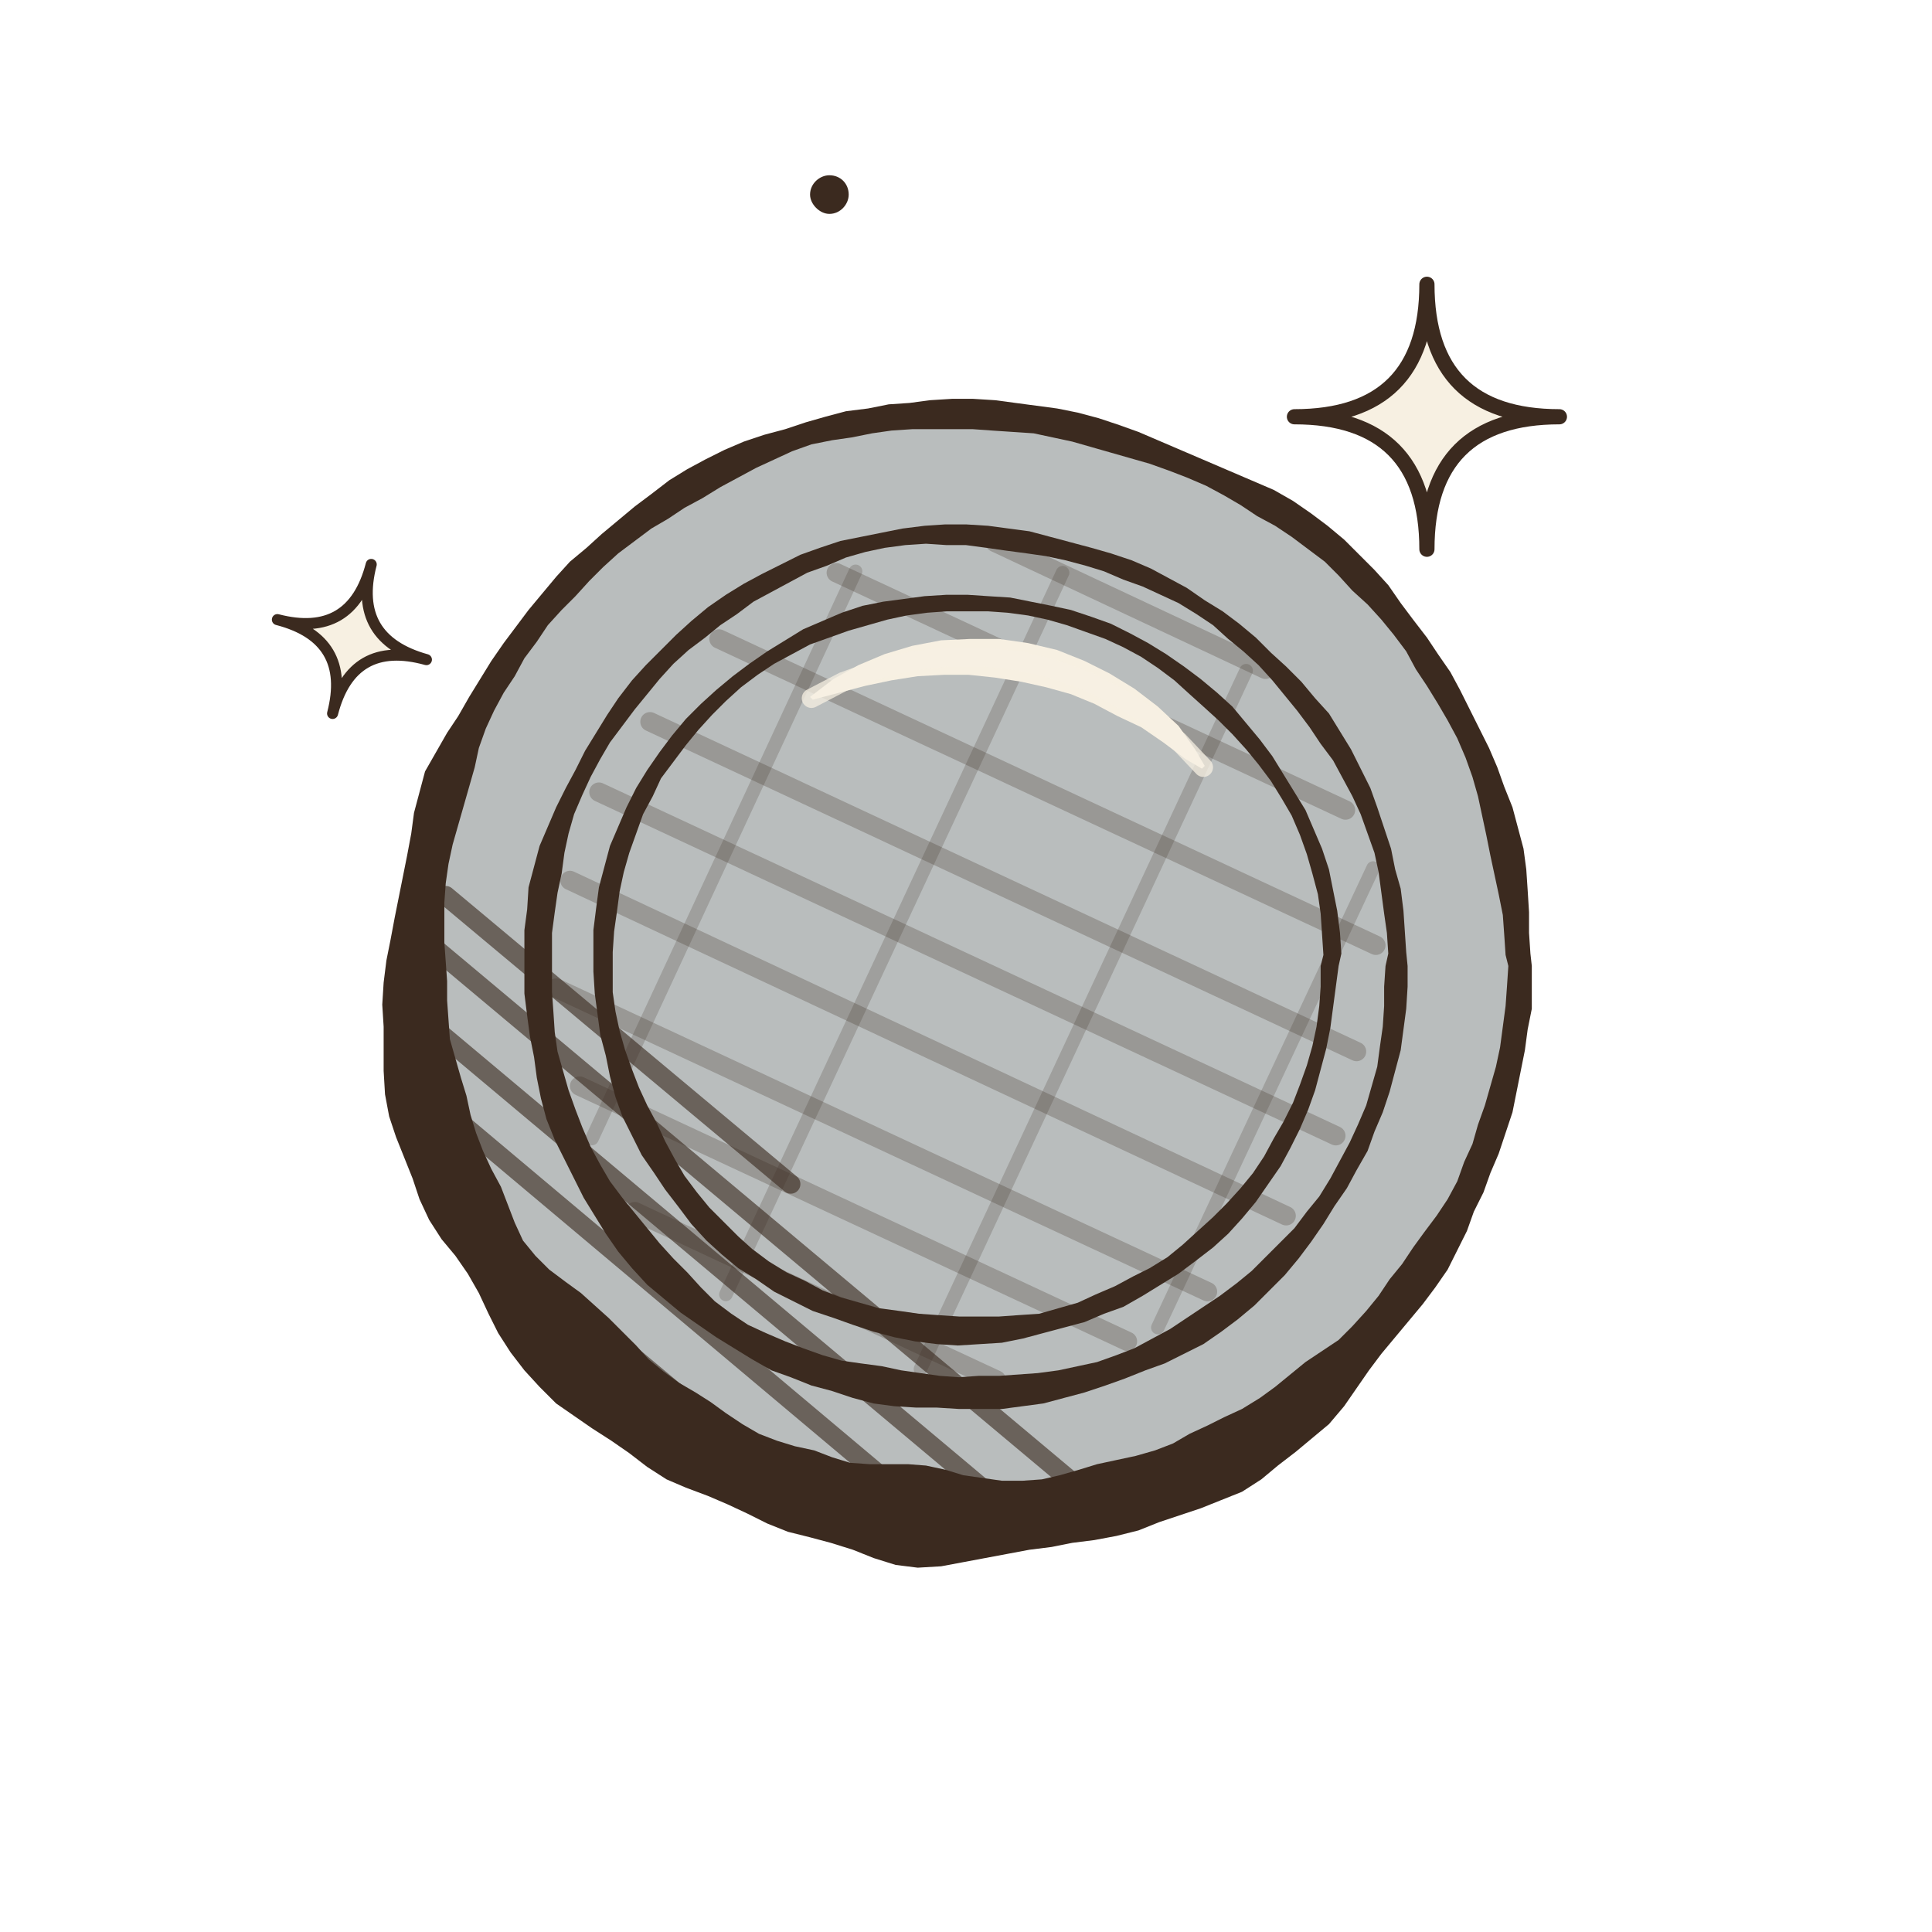
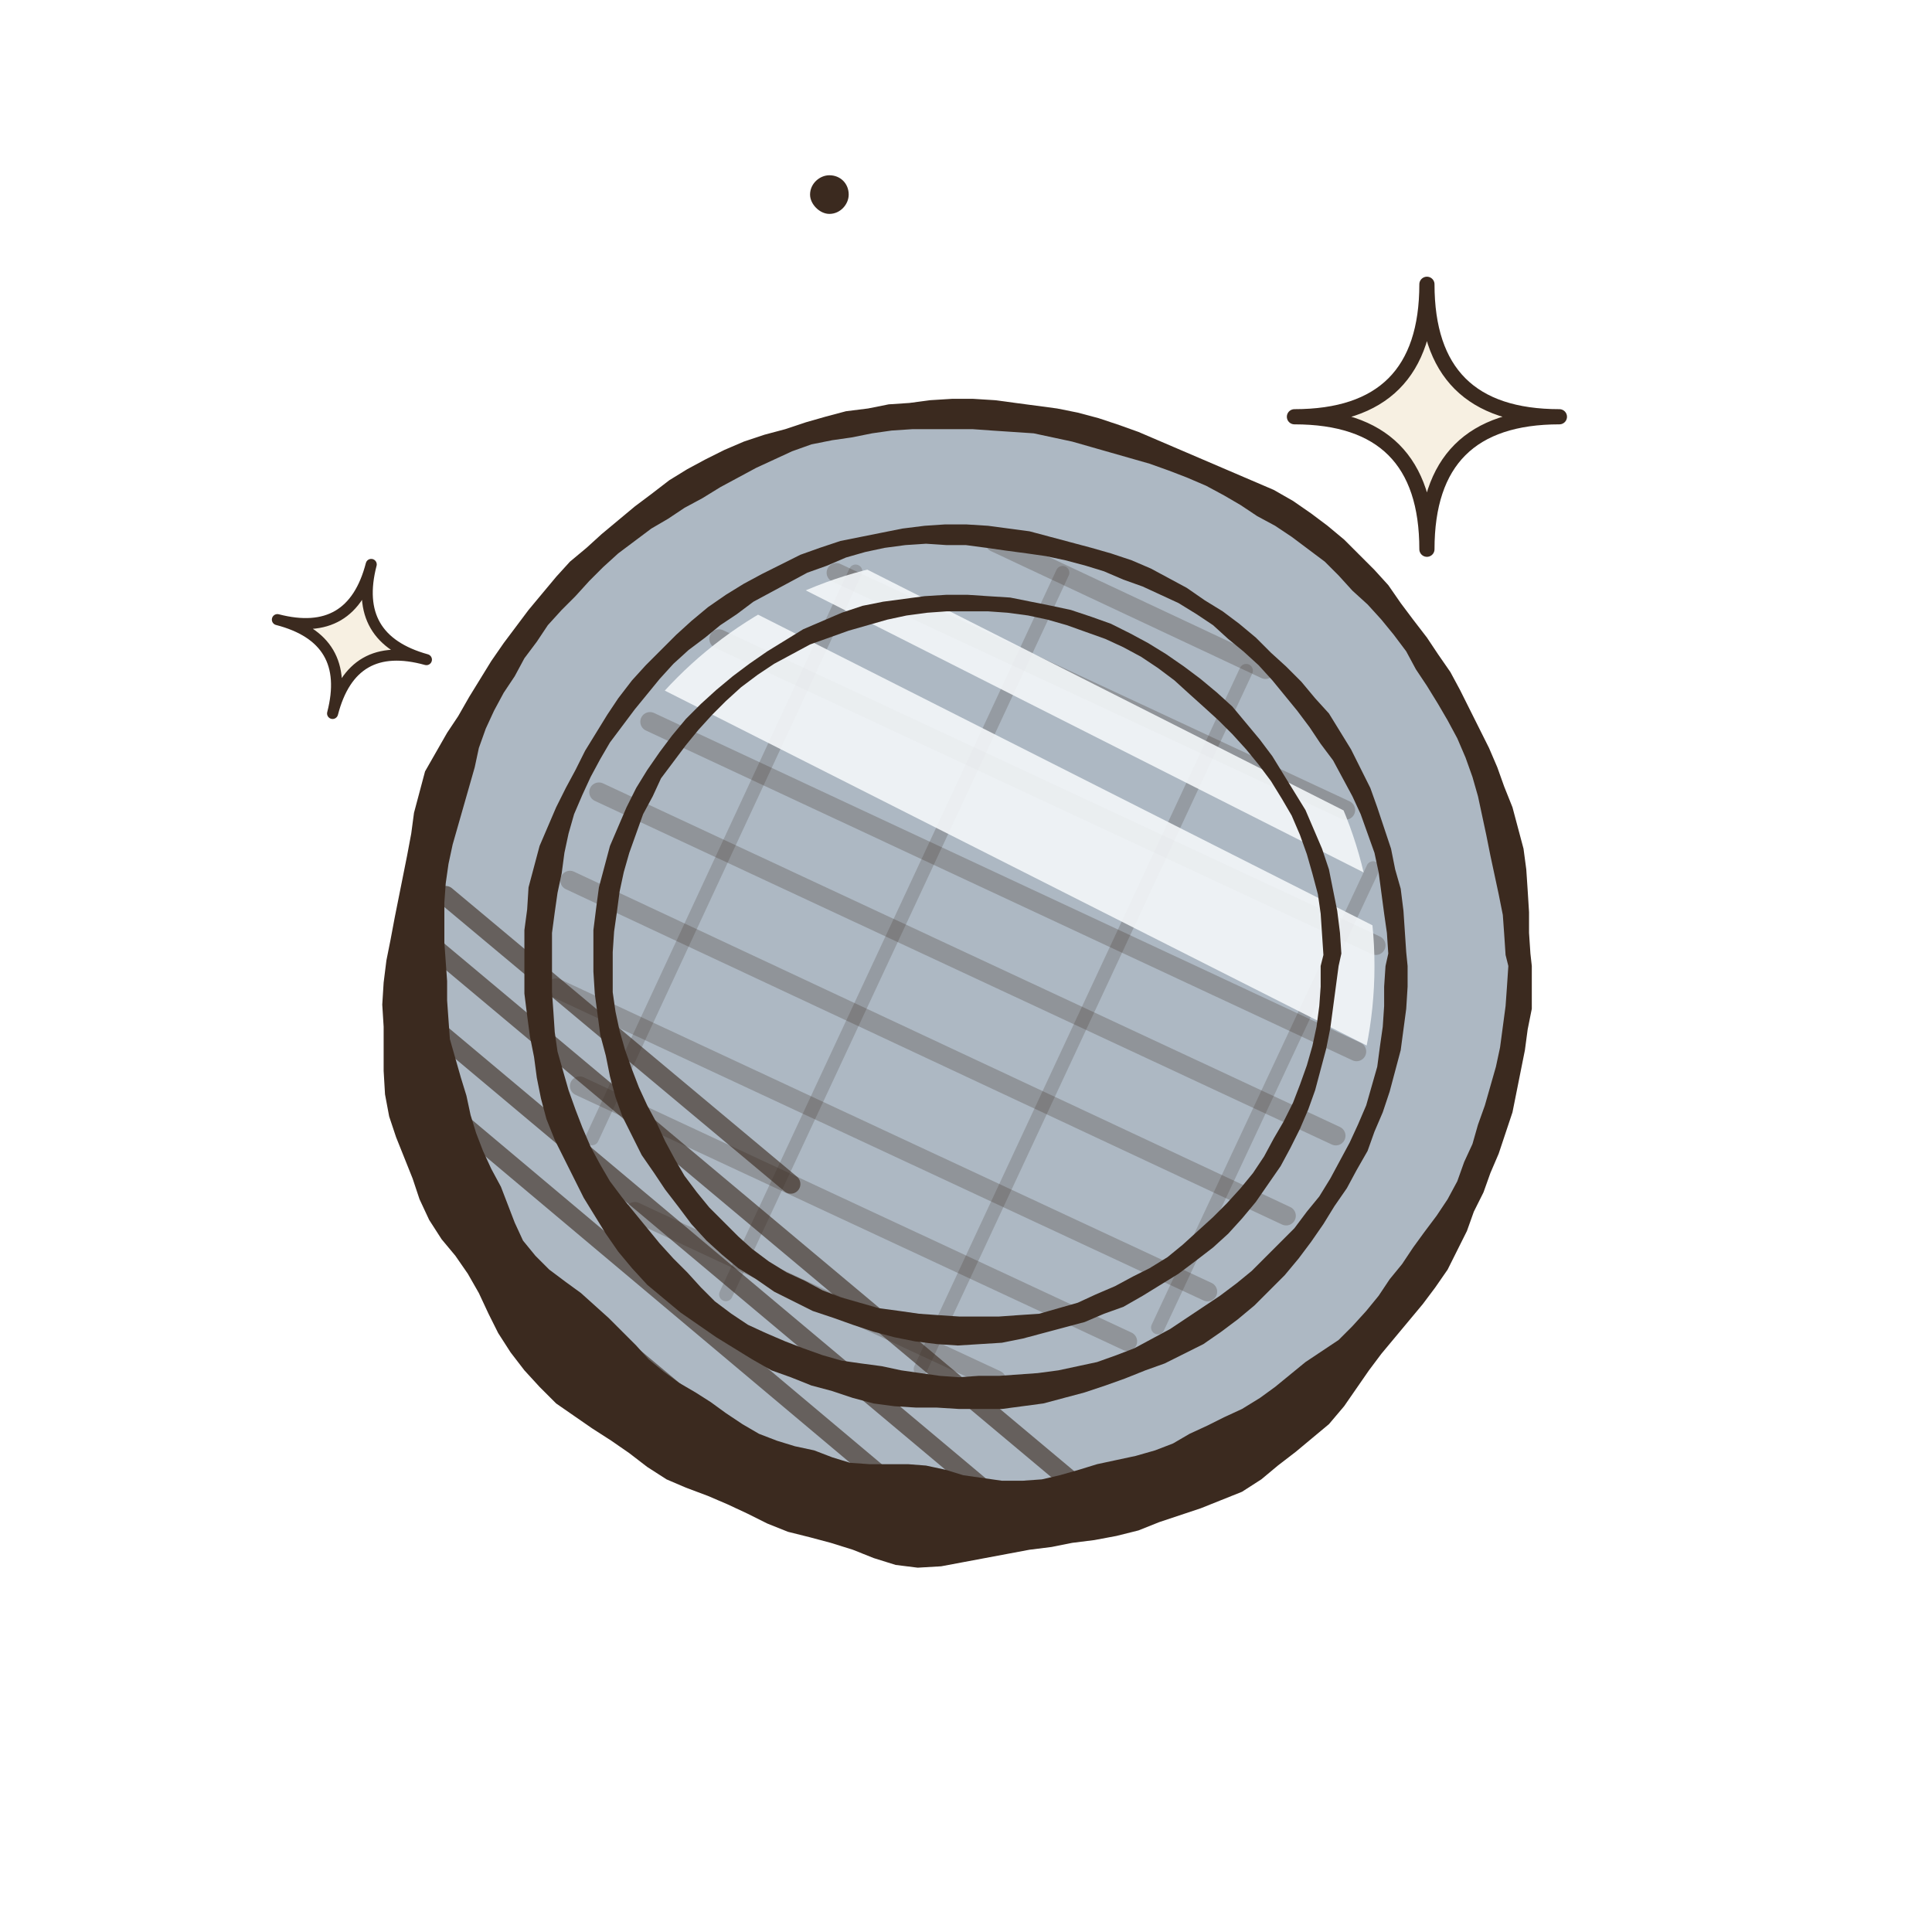
<svg xmlns="http://www.w3.org/2000/svg" viewBox="0 0 140 140" width="140" height="140">
-   <path d="M110 70C110 92.1 92.1 110 70 110C47.9 110 30 92.1 30 70C30 47.9 47.9 30 70 30C92.1 30 110 47.9 110 70Z" fill="#B9BDBD" />
+   <path d="M110 70C110 92.1 92.1 110 70 110C47.9 110 30 92.1 30 70C30 47.9 47.9 30 70 30C92.1 30 110 47.9 110 70Z" fill="#ADB8C3" />
  <path d="M72.1 39.3L91.7 48.5M60.6 41.5L97.5 58.7M52.1 46.3L99.7 68.5M47.1 52.3L98.3 76.2M43.4 57.4L96.8 82.3M41.3 63.8L93.2 88.1M40.3 71.6L87.5 93.6M42 78.7L81.7 97.2M46 87.8L72.2 100" fill="none" stroke="#3B2A1F" stroke-opacity="0.25" stroke-width="1.4" stroke-linecap="round" />
  <path d="M99.5 62.9L83.9 96.2M90.3 48.6L66.7 99.2M77 41.5L52.6 93.8M62 41.4L42.9 82.5" fill="none" stroke="#3B2A1F" stroke-opacity="0.2" stroke-width="0.98" stroke-linecap="round" />
+   <clipPath id="c49">
+     <path d="M99.6 70C99.6 86.3 86.3 99.6 70 99.6C53.7 99.6 40.4 86.3 40.4 70C40.4 53.7 53.7 40.4 70 40.4C86.3 40.4 99.6 53.7 99.6 70Z" />
+   </clipPath>
+   <path d="M41.6 37.8L112.8 73.8L109.2 80.9L38 44.9ZM44.5 32L115.7 68L114.2 71L43 35Z" fill="#F4F7FA" fill-opacity="0.9" clip-path="url(#c49)" />
  <path d="M32.3 64.9L57.3 85.8M31.5 68.7L77.7 107.4M31.2 74.3L72.1 108.6M32.7 80.8L65.9 108.7M36.4 90.4L55.9 106.7" fill="none" stroke="#3B2A1F" stroke-opacity="0.62" stroke-width="1.4" stroke-linecap="round" />
-   <path d="M58.7 50.5L60.4 49.2L62.2 48.2L64.1 47.4L66.1 46.8L68.2 46.4L70.3 46.3L72.4 46.3L74.5 46.6L76.6 47.1L78.6 47.9L80.4 48.8L82.2 49.9L83.9 51.2L85.4 52.6L86.6 54.3L87.3 55.5L87.1 55.7L85.9 55L84.3 53.8L82.7 52.7L81 51.9L79.3 51L77.6 50.3L75.8 49.8L74 49.4L72.1 49.1L70.2 48.9L68.4 48.9L66.5 49L64.6 49.3L62.7 49.7L60.8 50.2L58.9 50.7Z" fill="#F7F0E2" />
-   <path d="M58.8 50.6L61.1 49.4L63.6 48.5L66.1 47.9L68.7 47.6L71.3 47.6L73.9 47.9L76.4 48.5L78.9 49.4L81.2 50.6L83.4 52L85.4 53.7L87.2 55.6" fill="none" stroke="#F7F0E2" stroke-opacity="0.75" stroke-width="1.4" stroke-linecap="round" />
  <path d="M111 70L111 71.5L111 73.1L110.7 74.6L110.5 76.1L110.2 77.6L109.9 79.1L109.6 80.6L109.1 82.1L108.6 83.6L108 85L107.5 86.4L106.8 87.8L106.3 89.2L105.6 90.6L104.9 92L104 93.3L103.1 94.5L102.1 95.7L101.1 96.9L100.1 98.1L99.2 99.3L98.3 100.6L97.4 101.9L96.3 103.2L95.1 104.2L93.9 105.2L92.6 106.2L91.4 107.2L90 108.1L88.5 108.7L87 109.3L85.5 109.8L84 110.3L82.5 110.9L80.9 111.3L79.3 111.6L77.7 111.8L76.2 112.1L74.6 112.3L73 112.6L71.4 112.9L69.8 113.2L68.2 113.5L66.5 113.6L64.9 113.4L63.3 112.9L61.8 112.3L60.2 111.8L58.7 111.4L57.1 111L55.6 110.4L54.2 109.7L52.7 109L51.3 108.4L49.7 107.8L48.3 107.2L46.9 106.3L45.6 105.3L44.3 104.4L42.9 103.5L41.6 102.6L40.3 101.7L39.1 100.5L38 99.3L37 98L36.1 96.6L35.4 95.2L34.7 93.7L33.9 92.3L33 91L32 89.8L31.1 88.4L30.4 86.9L29.9 85.4L29.3 83.9L28.7 82.4L28.2 80.9L27.9 79.3L27.8 77.6L27.8 76L27.8 74.4L27.7 72.8L27.8 71.2L28 69.6L28.3 68.1L28.6 66.5L28.9 65L29.2 63.5L29.5 62L29.8 60.4L30 58.9L30.4 57.4L30.8 55.9L31.6 54.5L32.4 53.1L33.2 51.9L34 50.5L34.8 49.2L35.6 47.9L36.5 46.6L37.4 45.4L38.3 44.2L39.3 43L40.3 41.8L41.3 40.7L42.5 39.7L43.6 38.7L44.8 37.7L46 36.7L47.2 35.8L48.5 34.8L49.8 34L51.1 33.3L52.5 32.6L53.9 32L55.4 31.5L56.9 31.1L58.4 30.6L59.8 30.2L61.3 29.8L62.9 29.6L64.4 29.3L65.9 29.2L67.4 29L69 28.9L70.5 28.9L72.1 29L73.6 29.2L75.1 29.4L76.6 29.6L78.1 29.9L79.6 30.3L81.1 30.8L82.5 31.3L83.9 31.9L85.3 32.5L86.7 33.1L88.1 33.7L89.5 34.3L90.9 34.9L92.3 35.5L93.7 36.3L95 37.2L96.2 38.1L97.4 39.1L98.5 40.2L99.6 41.3L100.6 42.4L101.5 43.7L102.4 44.9L103.4 46.2L104.2 47.4L105.1 48.7L105.8 50L106.5 51.4L107.2 52.8L107.9 54.2L108.5 55.6L109 57L109.6 58.5L110 60L110.4 61.5L110.6 63L110.7 64.5L110.8 66.1L110.8 67.6L110.9 69.1ZM109.1 69.2L109 67.7L108.9 66.3L108.6 64.8L108.3 63.4L108 62L107.7 60.5L107.4 59.1L107.1 57.7L106.7 56.3L106.2 54.9L105.6 53.5L104.9 52.2L104.2 51L103.4 49.7L102.6 48.5L101.9 47.2L101 46L100.1 44.9L99.1 43.8L98 42.8L97 41.7L96 40.7L94.8 39.8L93.6 38.9L92.4 38.1L91.1 37.4L89.9 36.6L88.7 35.9L87.4 35.2L86 34.6L84.7 34.1L83.3 33.6L81.9 33.2L80.5 32.8L79.1 32.4L77.7 32L76.3 31.7L74.9 31.4L73.4 31.3L71.9 31.2L70.5 31.1L69 31.1L67.6 31.1L66.1 31.1L64.6 31.2L63.2 31.4L61.7 31.7L60.3 31.9L58.8 32.2L57.4 32.7L56.1 33.3L54.8 33.9L53.5 34.6L52.2 35.3L50.9 36.1L49.6 36.8L48.4 37.6L47.2 38.3L46 39.2L44.8 40.1L43.7 41.1L42.7 42.1L41.7 43.2L40.7 44.2L39.7 45.3L38.9 46.5L38 47.7L37.3 49L36.5 50.2L35.8 51.5L35.2 52.8L34.7 54.2L34.4 55.6L34 57L33.6 58.4L33.2 59.8L32.8 61.2L32.5 62.6L32.3 64L32.2 65.4L32.2 66.8L32.2 68.3L32.3 69.7L32.4 71.1L32.4 72.5L32.5 73.9L32.6 75.3L33 76.7L33.4 78.1L33.8 79.4L34.1 80.8L34.5 82.1L35 83.4L35.6 84.7L36.3 86L36.8 87.3L37.3 88.6L37.9 89.9L38.8 91L39.8 92L41 92.9L42.1 93.7L43.1 94.6L44.1 95.5L45.1 96.5L46.1 97.5L47 98.5L48.1 99.4L49.2 100.2L50.4 100.9L51.5 101.6L52.6 102.4L53.8 103.2L55 103.9L56.3 104.4L57.6 104.8L59 105.1L60.3 105.6L61.6 106L63 106.1L64.4 106.1L65.8 106.1L67.1 106.2L68.5 106.5L69.8 106.9L71.2 107.1L72.6 107.3L74.1 107.3L75.5 107.2L76.8 106.9L78.2 106.5L79.5 106.1L80.9 105.8L82.3 105.5L83.7 105.1L85 104.6L86.2 103.9L87.5 103.3L88.7 102.7L90 102.1L91.3 101.3L92.4 100.5L93.5 99.6L94.6 98.7L95.8 97.9L97 97.1L98 96.1L99 95L99.9 93.9L100.7 92.7L101.6 91.6L102.4 90.4L103.2 89.3L104.1 88.1L104.9 86.9L105.6 85.6L106.1 84.2L106.7 82.9L107.1 81.5L107.6 80.1L108 78.7L108.4 77.3L108.7 75.9L108.9 74.4L109.1 72.9L109.2 71.5L109.3 70Z" fill="#3B2A1F" />
  <path d="M102 70L102 71.5L101.9 73.1L101.7 74.6L101.5 76.1L101.1 77.6L100.7 79.1L100.2 80.6L99.6 82L99.1 83.4L98.3 84.8L97.6 86.1L96.7 87.4L95.9 88.7L95 90L94.1 91.2L93.1 92.4L92 93.5L90.9 94.6L89.7 95.6L88.5 96.5L87.2 97.4L85.8 98.1L84.4 98.8L83 99.3L81.5 99.9L80.1 100.4L78.6 100.9L77.1 101.3L75.6 101.7L74.1 101.9L72.6 102.1L71 102.1L69.5 102.1L67.9 102L66.4 102L64.8 101.9L63.3 101.7L61.8 101.3L60.3 100.8L58.8 100.4L57.3 99.8L55.9 99.3L54.5 98.5L53.2 97.7L51.9 96.9L50.6 96L49.3 95.1L48.1 94.1L46.9 93.1L45.8 91.9L44.8 90.7L43.9 89.4L43.1 88.1L42.3 86.8L41.6 85.4L40.9 84L40.2 82.6L39.6 81.1L39.2 79.6L38.9 78.1L38.7 76.6L38.4 75.1L38.2 73.6L38 72L38 70.5L38 68.9L38 67.4L38.2 65.9L38.3 64.3L38.7 62.8L39.1 61.3L39.7 59.9L40.3 58.5L41 57.1L41.7 55.8L42.4 54.4L43.2 53.1L44 51.8L44.8 50.6L45.8 49.3L46.8 48.2L47.9 47.1L49 46L50.1 45L51.3 44L52.6 43.1L53.9 42.3L55.2 41.6L56.6 40.9L58 40.2L59.4 39.7L60.9 39.2L62.4 38.9L63.9 38.6L65.4 38.3L67 38.1L68.5 38L70 38L71.6 38.1L73.1 38.3L74.6 38.5L76.1 38.9L77.6 39.3L79.1 39.7L80.5 40.1L82 40.6L83.4 41.2L84.7 41.9L86 42.6L87.3 43.5L88.6 44.3L89.8 45.2L91 46.2L92.1 47.3L93.2 48.3L94.3 49.4L95.3 50.6L96.3 51.7L97.1 53L97.9 54.3L98.6 55.7L99.3 57.1L99.8 58.5L100.3 60L100.8 61.5L101.1 63L101.5 64.4L101.7 66L101.8 67.5L101.9 69ZM100.6 69.1L100.5 67.6L100.3 66.2L100.1 64.7L99.9 63.2L99.6 61.8L99.1 60.4L98.6 59L98 57.7L97.3 56.4L96.6 55.1L95.7 53.9L94.9 52.7L94 51.5L93.1 50.4L92.2 49.3L91.2 48.2L90.1 47.2L89 46.3L87.9 45.3L86.7 44.5L85.4 43.7L84.1 43.1L82.8 42.5L81.4 42L80 41.4L78.7 41L77.2 40.6L75.8 40.3L74.4 40.1L72.9 39.9L71.5 39.7L70 39.5L68.6 39.5L67.1 39.4L65.6 39.5L64.1 39.7L62.7 40L61.3 40.4L59.9 41L58.5 41.5L57.2 42.2L55.9 42.9L54.6 43.6L53.4 44.5L52.2 45.3L51.1 46.2L49.9 47.1L48.8 48.1L47.8 49.2L46.9 50.3L46 51.4L45.1 52.6L44.2 53.8L43.5 55L42.8 56.3L42.2 57.6L41.6 59L41.2 60.4L40.9 61.8L40.7 63.3L40.4 64.7L40.2 66.1L40 67.6L40 69L40 70.5L40 71.9L40.1 73.3L40.2 74.8L40.4 76.2L40.8 77.6L41.2 79L41.7 80.4L42.2 81.7L42.8 83.1L43.5 84.4L44.2 85.6L45.1 86.8L46 87.9L46.9 89L47.8 90.1L48.8 91.2L49.8 92.2L50.8 93.3L51.8 94.3L53 95.2L54.2 96L55.5 96.6L56.9 97.2L58.2 97.7L59.6 98.2L61 98.6L62.4 98.8L63.9 99L65.3 99.3L66.7 99.5L68.1 99.7L69.5 99.8L70.9 99.7L72.4 99.7L73.8 99.6L75.2 99.5L76.7 99.3L78.1 99L79.5 98.7L80.9 98.2L82.2 97.7L83.5 97L84.8 96.3L86 95.5L87.2 94.7L88.4 93.9L89.6 93L90.7 92.1L91.7 91.1L92.8 90L93.8 89L94.7 87.8L95.6 86.7L96.4 85.4L97.1 84.1L97.8 82.8L98.4 81.5L99 80.1L99.4 78.7L99.8 77.3L100 75.8L100.2 74.4L100.3 72.9L100.3 71.5L100.4 70Z" fill="#3B2A1F" />
  <path d="M97 70L96.8 71.5L96.6 73L96.4 74.5L96.1 76L95.7 77.5L95.3 79L94.8 80.4L94.2 81.8L93.5 83.2L92.8 84.5L91.9 85.8L91 87.1L90 88.3L89 89.4L87.9 90.4L86.6 91.4L85.4 92.3L84.1 93.1L82.8 93.9L81.4 94.7L80 95.2L78.6 95.8L77.1 96.2L75.6 96.6L74.1 97L72.6 97.3L71 97.4L69.4 97.5L67.9 97.4L66.3 97.2L64.8 96.9L63.3 96.5L61.8 96L60.4 95.5L58.9 95L57.5 94.3L56.1 93.6L54.8 92.7L53.5 91.9L52.3 90.9L51.2 89.9L50.1 88.7L49.2 87.5L48.2 86.2L47.4 85L46.5 83.7L45.8 82.3L45.1 80.9L44.6 79.5L44.2 78L43.9 76.5L43.5 75L43.3 73.5L43.1 72L43 70.4L43 68.9L43 67.4L43.2 65.8L43.4 64.3L43.8 62.8L44.2 61.3L44.8 59.9L45.4 58.5L46.1 57.1L46.9 55.8L47.8 54.5L48.7 53.3L49.7 52.1L50.8 51L51.9 50L53.1 49L54.3 48.1L55.6 47.2L56.9 46.4L58.2 45.6L59.6 45L61 44.4L62.5 43.9L64 43.6L65.5 43.4L67 43.2L68.6 43.1L70.1 43.1L71.6 43.2L73.2 43.3L74.7 43.6L76.2 43.9L77.6 44.2L79.1 44.7L80.5 45.2L81.9 45.9L83.2 46.6L84.5 47.4L85.8 48.3L87 49.2L88.2 50.2L89.3 51.2L90.3 52.4L91.3 53.6L92.2 54.8L93 56.1L93.8 57.4L94.6 58.7L95.2 60.1L95.8 61.5L96.3 63L96.6 64.5L96.9 66L97.1 67.6L97.2 69.1ZM95.9 69.2L95.8 67.7L95.7 66.2L95.5 64.8L95.1 63.3L94.7 61.9L94.2 60.5L93.6 59.1L92.9 57.9L92.1 56.6L91.2 55.4L90.3 54.3L89.3 53.2L88.3 52.2L87.2 51.2L86.2 50.3L85.1 49.3L83.9 48.4L82.7 47.6L81.4 46.9L80.1 46.3L78.7 45.8L77.3 45.3L75.9 44.9L74.5 44.6L73 44.4L71.6 44.3L70.1 44.3L68.6 44.3L67.2 44.4L65.7 44.6L64.3 44.9L62.9 45.3L61.5 45.7L60.1 46.2L58.7 46.7L57.4 47.4L56.1 48.1L54.9 48.9L53.7 49.8L52.6 50.8L51.6 51.8L50.6 52.9L49.7 54L48.8 55.2L47.9 56.4L47.3 57.7L46.6 59L46.1 60.4L45.6 61.8L45.2 63.2L44.9 64.6L44.7 66.1L44.5 67.5L44.4 69L44.4 70.4L44.4 71.9L44.6 73.3L44.9 74.7L45.3 76.1L45.8 77.5L46.3 78.8L46.9 80.1L47.6 81.4L48.2 82.7L48.9 84L49.6 85.2L50.5 86.4L51.4 87.5L52.4 88.5L53.5 89.6L54.5 90.5L55.7 91.4L57 92.2L58.3 92.8L59.6 93.5L60.9 94L62.3 94.4L63.7 94.8L65.2 95L66.6 95.2L68 95.3L69.5 95.4L70.9 95.4L72.4 95.4L73.8 95.3L75.3 95.2L76.7 94.8L78.1 94.4L79.4 93.8L80.8 93.2L82.1 92.5L83.3 91.9L84.6 91.1L85.7 90.2L86.8 89.2L87.9 88.2L88.9 87.2L89.9 86.1L90.8 85L91.6 83.8L92.3 82.5L93 81.3L93.7 79.9L94.2 78.6L94.7 77.2L95.1 75.8L95.4 74.4L95.6 72.9L95.7 71.5L95.7 70Z" fill="#3B2A1F" />
  <path d="M113 30.2Q103.4 30.2 103.4 39.8Q103.4 30.2 93.8 30.2Q103.4 30.2 103.4 20.6Q103.4 30.2 113 30.2Z" fill="#F7F0E2" />
  <path d="M113 30.2Q103.4 30.2 103.4 39.8Q103.4 30.2 93.8 30.2Q103.4 30.2 103.4 20.6Q103.4 30.2 113 30.2Z" fill="none" stroke="#3B2A1F" stroke-width="1.1" stroke-linejoin="round" />
  <path d="M30.9 47.8Q25.5 46.3 24.1 51.7Q25.5 46.3 20.1 44.9Q25.5 46.3 26.9 40.9Q25.5 46.3 30.9 47.8Z" fill="#F7F0E2" />
  <path d="M30.9 47.8Q25.5 46.3 24.1 51.7Q25.5 46.3 20.1 44.9Q25.5 46.3 26.9 40.9Q25.5 46.3 30.9 47.8Z" fill="none" stroke="#3B2A1F" stroke-width="0.8" stroke-linejoin="round" />
  <path d="M61.5 14.1C61.5 14.8 60.9 15.5 60.1 15.5C59.4 15.5 58.7 14.8 58.7 14.1C58.7 13.3 59.4 12.7 60.1 12.7C60.9 12.7 61.5 13.3 61.5 14.1Z" fill="#3B2A1F" />
</svg>
